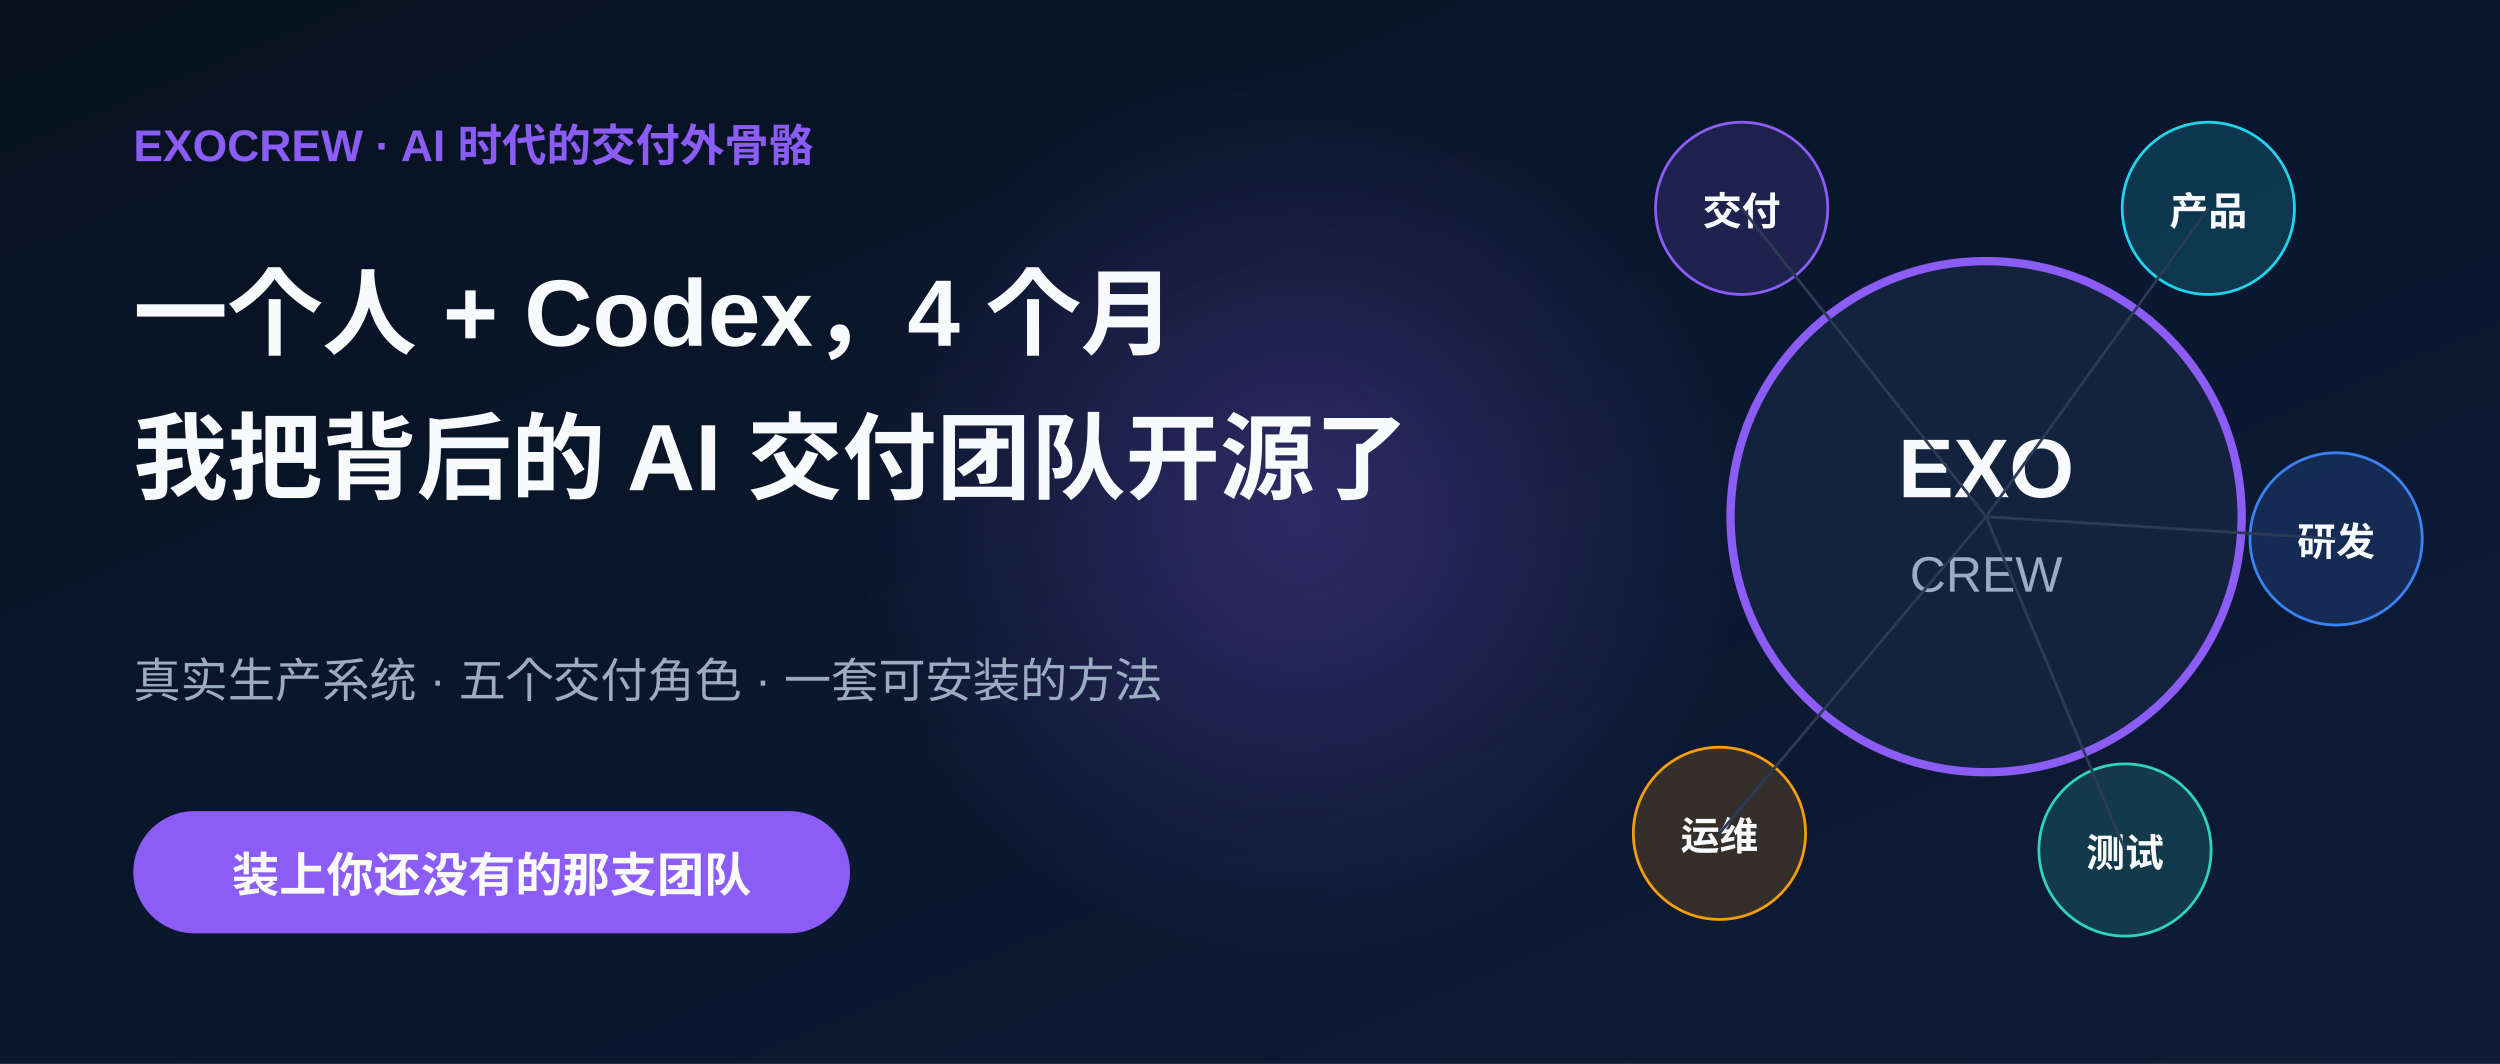
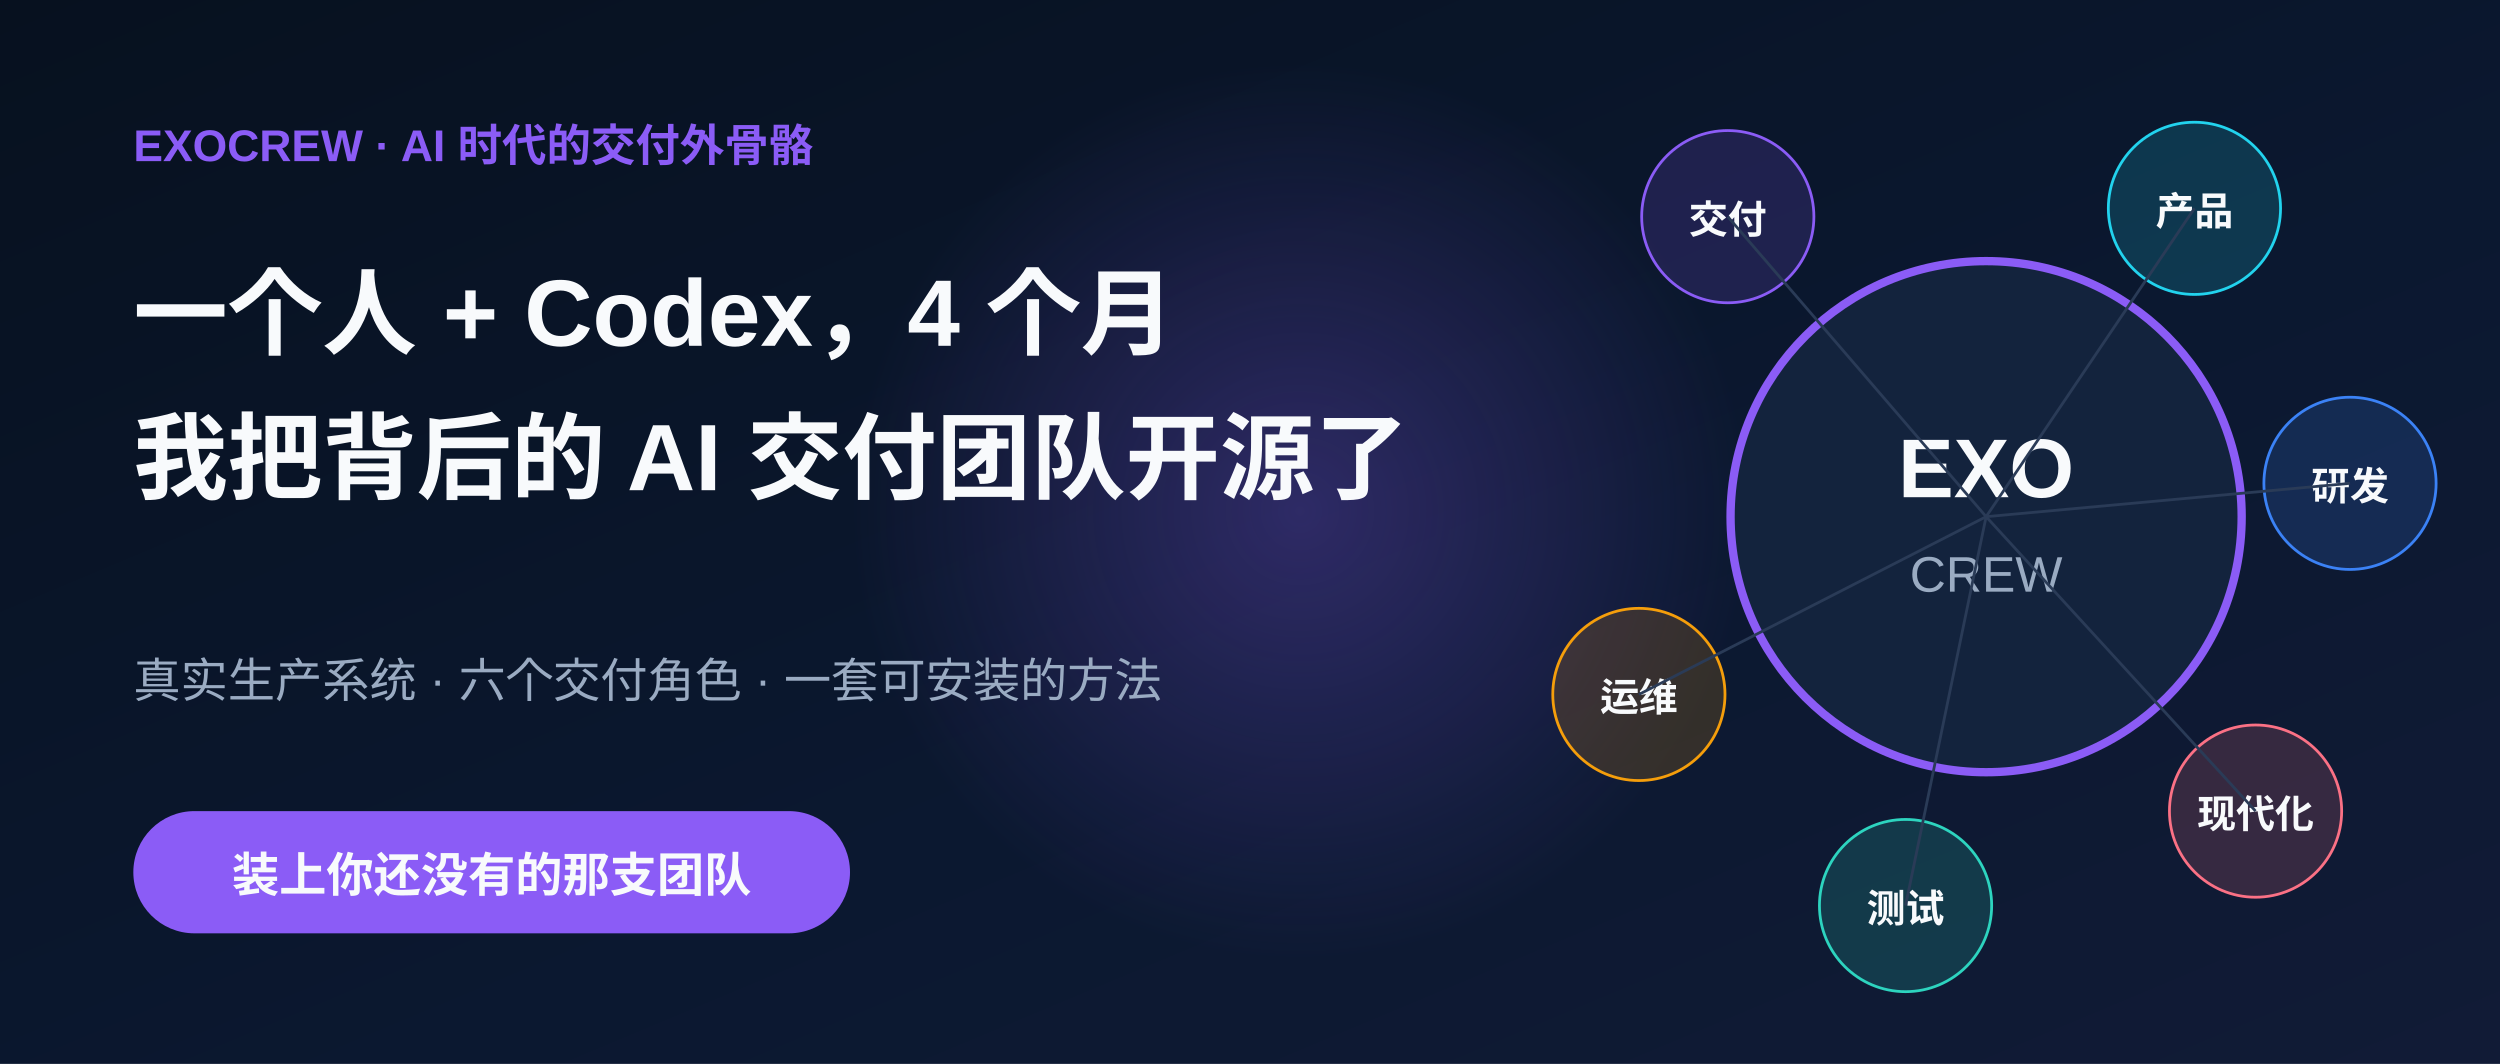
<svg xmlns="http://www.w3.org/2000/svg" width="900" height="383" viewBox="0 0 900 383" role="img" aria-labelledby="title desc">
  <defs>
    <linearGradient id="bg" x1="0" y1="0" x2="1" y2="1">
      <stop offset="0" stop-color="#07111f" />
      <stop offset="0.58" stop-color="#0b1830" />
      <stop offset="1" stop-color="#111b36" />
    </linearGradient>
    <radialGradient id="glow" cx="50%" cy="50%" r="50%">
      <stop offset="0" stop-color="#8b5cf6" stop-opacity="0.28" />
      <stop offset="1" stop-color="#8b5cf6" stop-opacity="0" />
    </radialGradient>
    <filter id="shadow" x="-20%" y="-20%" width="140%" height="140%">
      <feDropShadow dx="0" dy="12" stdDeviation="18" flood-color="#020617" flood-opacity="0.42" />
    </filter>
  </defs>
  <rect width="900" height="383" rx="0" fill="url(#bg)" />
  <circle cx="468" cy="184" r="161" fill="url(#glow)" />
  <g font-family="-apple-system,BlinkMacSystemFont,'Segoe UI','PingFang SC','Microsoft YaHei',Arial,sans-serif">
    <text x="48" y="58" fill="#8b5cf6" font-size="16" font-weight="700">EXOCREW · AI 时代的交付外骨骼</text>
    <text x="48" y="125" fill="#f8fafc" font-size="34" font-weight="700" text-anchor="start">一个人 + Codex，4 个月</text>
    <text x="48" y="177" fill="#f8fafc" font-size="34" font-weight="700" text-anchor="start">我把背后的 AI 交付团队开源了</text>
-     <text x="48" y="251" fill="#9aabc2" font-size="17">真实生产系统 · 五个交付角色 · 一套可安装的方法</text>
+     <text x="48" y="251" fill="#9aabc2" font-size="17">真实生产系统 · 六个交付角色 · 一套可安装的方法</text>
    <rect x="48" y="292" width="258" height="44" rx="22" fill="#8b5cf6" />
    <text x="177" y="321" fill="#f8fafc" font-size="17" font-weight="700" text-anchor="middle">装上你还没有的那支团队</text>
    <circle cx="715" cy="186" r="92" fill="#13233d" stroke="#8b5cf6" stroke-width="3" />
    <text x="715" y="179" fill="#f8fafc" font-size="30" font-weight="700" text-anchor="middle">EXO</text>
    <text x="715" y="213" fill="#9aabc2" font-size="18" text-anchor="middle">CREW</text>
-     <circle cx="627" cy="75" r="31" fill="#8b5cf6" fill-opacity="0.17" stroke="#8b5cf6" />
-     <text x="627" y="81" fill="#f8fafc" font-size="14" font-weight="700" text-anchor="middle">交付</text>
-     <line x1="627" y1="75" x2="715" y2="186" stroke="#2a3b57" />
-     <circle cx="795" cy="75" r="31" fill="#22d3ee" fill-opacity="0.17" stroke="#22d3ee" />
-     <text x="795" y="81" fill="#f8fafc" font-size="14" font-weight="700" text-anchor="middle">产品</text>
-     <line x1="795" y1="75" x2="715" y2="186" stroke="#2a3b57" />
-     <circle cx="841" cy="194" r="31" fill="#3b82f6" fill-opacity="0.17" stroke="#3b82f6" />
-     <text x="841" y="200" fill="#f8fafc" font-size="14" font-weight="700" text-anchor="middle">研发</text>
-     <line x1="841" y1="194" x2="715" y2="186" stroke="#2a3b57" />
-     <circle cx="765" cy="306" r="31" fill="#2dd4bf" fill-opacity="0.17" stroke="#2dd4bf" />
-     <text x="765" y="312" fill="#f8fafc" font-size="14" font-weight="700" text-anchor="middle">测试</text>
-     <line x1="765" y1="306" x2="715" y2="186" stroke="#2a3b57" />
-     <circle cx="619" cy="300" r="31" fill="#f59e0b" fill-opacity="0.17" stroke="#f59e0b" />
-     <text x="619" y="306" fill="#f8fafc" font-size="14" font-weight="700" text-anchor="middle">运维</text>
-     <line x1="619" y1="300" x2="715" y2="186" stroke="#2a3b57" />
+     <circle cx="622" cy="78" r="31" fill="#8b5cf6" fill-opacity="0.17" stroke="#8b5cf6" />
+     <text x="622" y="84" fill="#f8fafc" font-size="14" font-weight="700" text-anchor="middle">交付</text>
+     <line x1="622" y1="78" x2="715" y2="186" stroke="#2a3b57" />
+     <circle cx="790" cy="75" r="31" fill="#22d3ee" fill-opacity="0.17" stroke="#22d3ee" />
+     <text x="790" y="81" fill="#f8fafc" font-size="14" font-weight="700" text-anchor="middle">产品</text>
+     <line x1="790" y1="75" x2="715" y2="186" stroke="#2a3b57" />
+     <circle cx="846" cy="174" r="31" fill="#3b82f6" fill-opacity="0.17" stroke="#3b82f6" />
+     <text x="846" y="180" fill="#f8fafc" font-size="14" font-weight="700" text-anchor="middle">研发</text>
+     <line x1="846" y1="174" x2="715" y2="186" stroke="#2a3b57" />
+     <circle cx="812" cy="292" r="31" fill="#fb7185" fill-opacity="0.17" stroke="#fb7185" />
+     <text x="812" y="298" fill="#f8fafc" font-size="14" font-weight="700" text-anchor="middle">现代化</text>
+     <line x1="812" y1="292" x2="715" y2="186" stroke="#2a3b57" />
+     <circle cx="686" cy="326" r="31" fill="#2dd4bf" fill-opacity="0.17" stroke="#2dd4bf" />
+     <text x="686" y="332" fill="#f8fafc" font-size="14" font-weight="700" text-anchor="middle">测试</text>
+     <line x1="686" y1="326" x2="715" y2="186" stroke="#2a3b57" />
+     <circle cx="590" cy="250" r="31" fill="#f59e0b" fill-opacity="0.17" stroke="#f59e0b" />
+     <text x="590" y="256" fill="#f8fafc" font-size="14" font-weight="700" text-anchor="middle">运维</text>
+     <line x1="590" y1="250" x2="715" y2="186" stroke="#2a3b57" />
  </g>
</svg>
